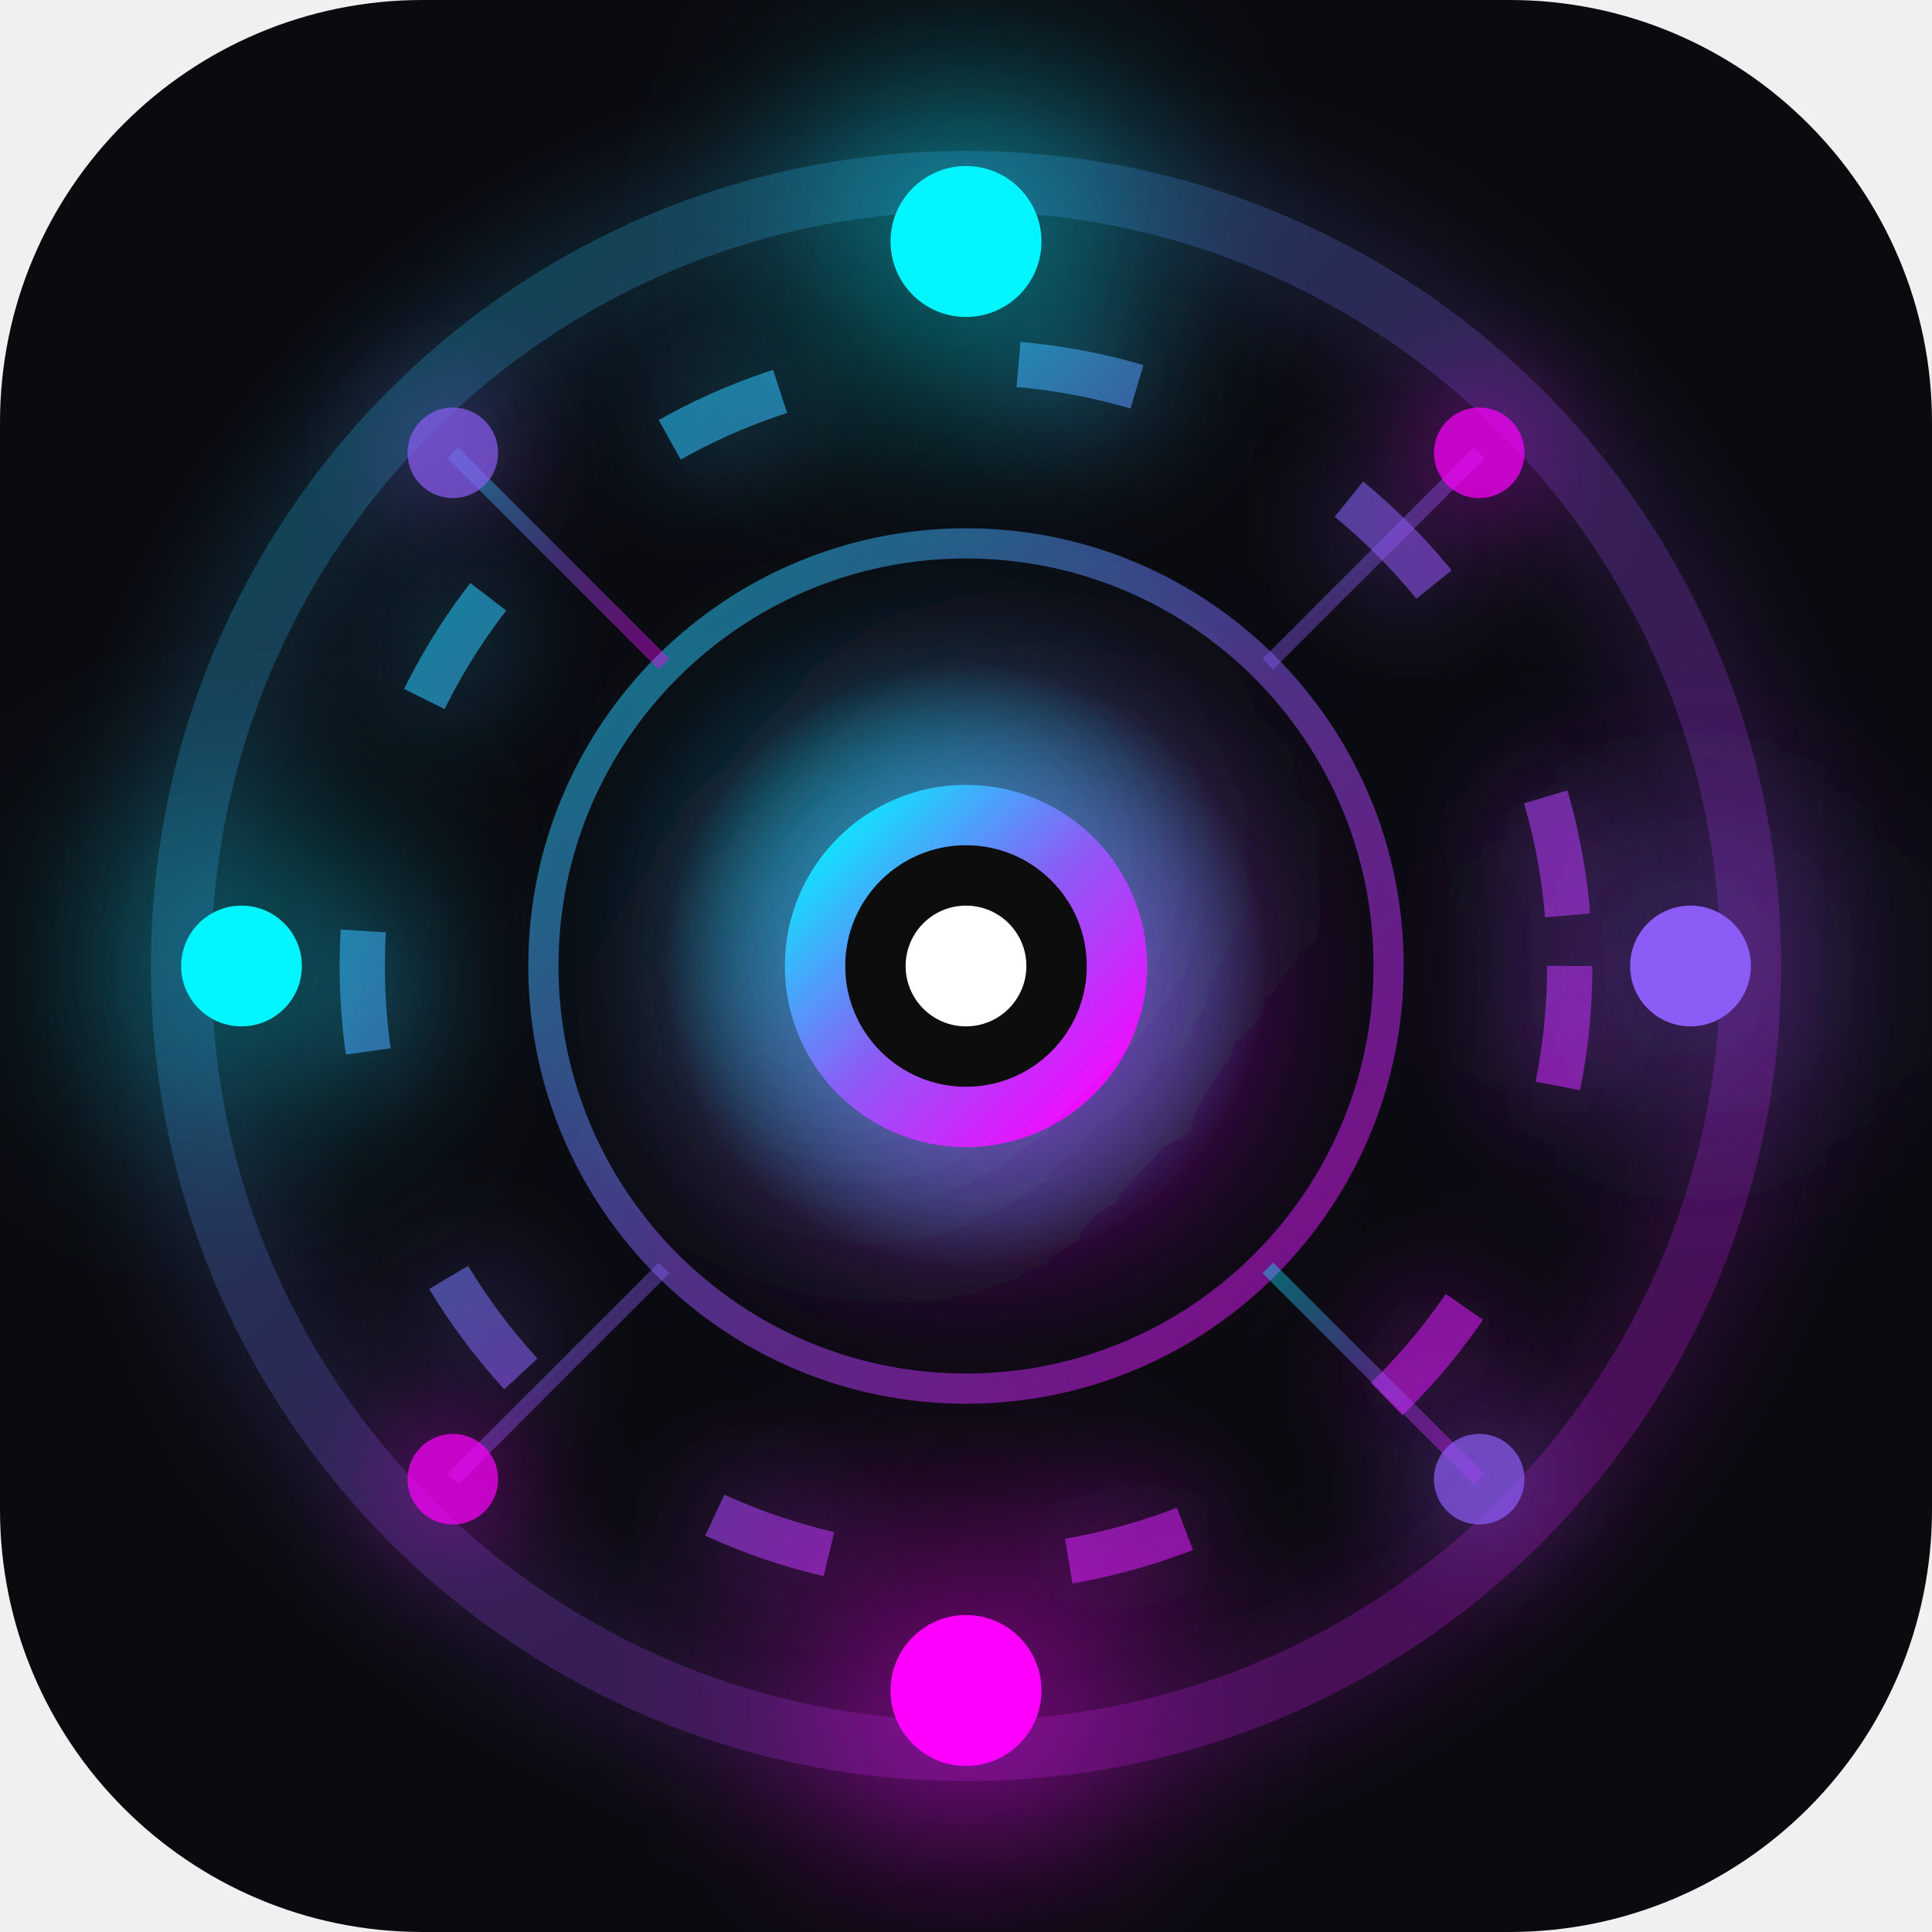
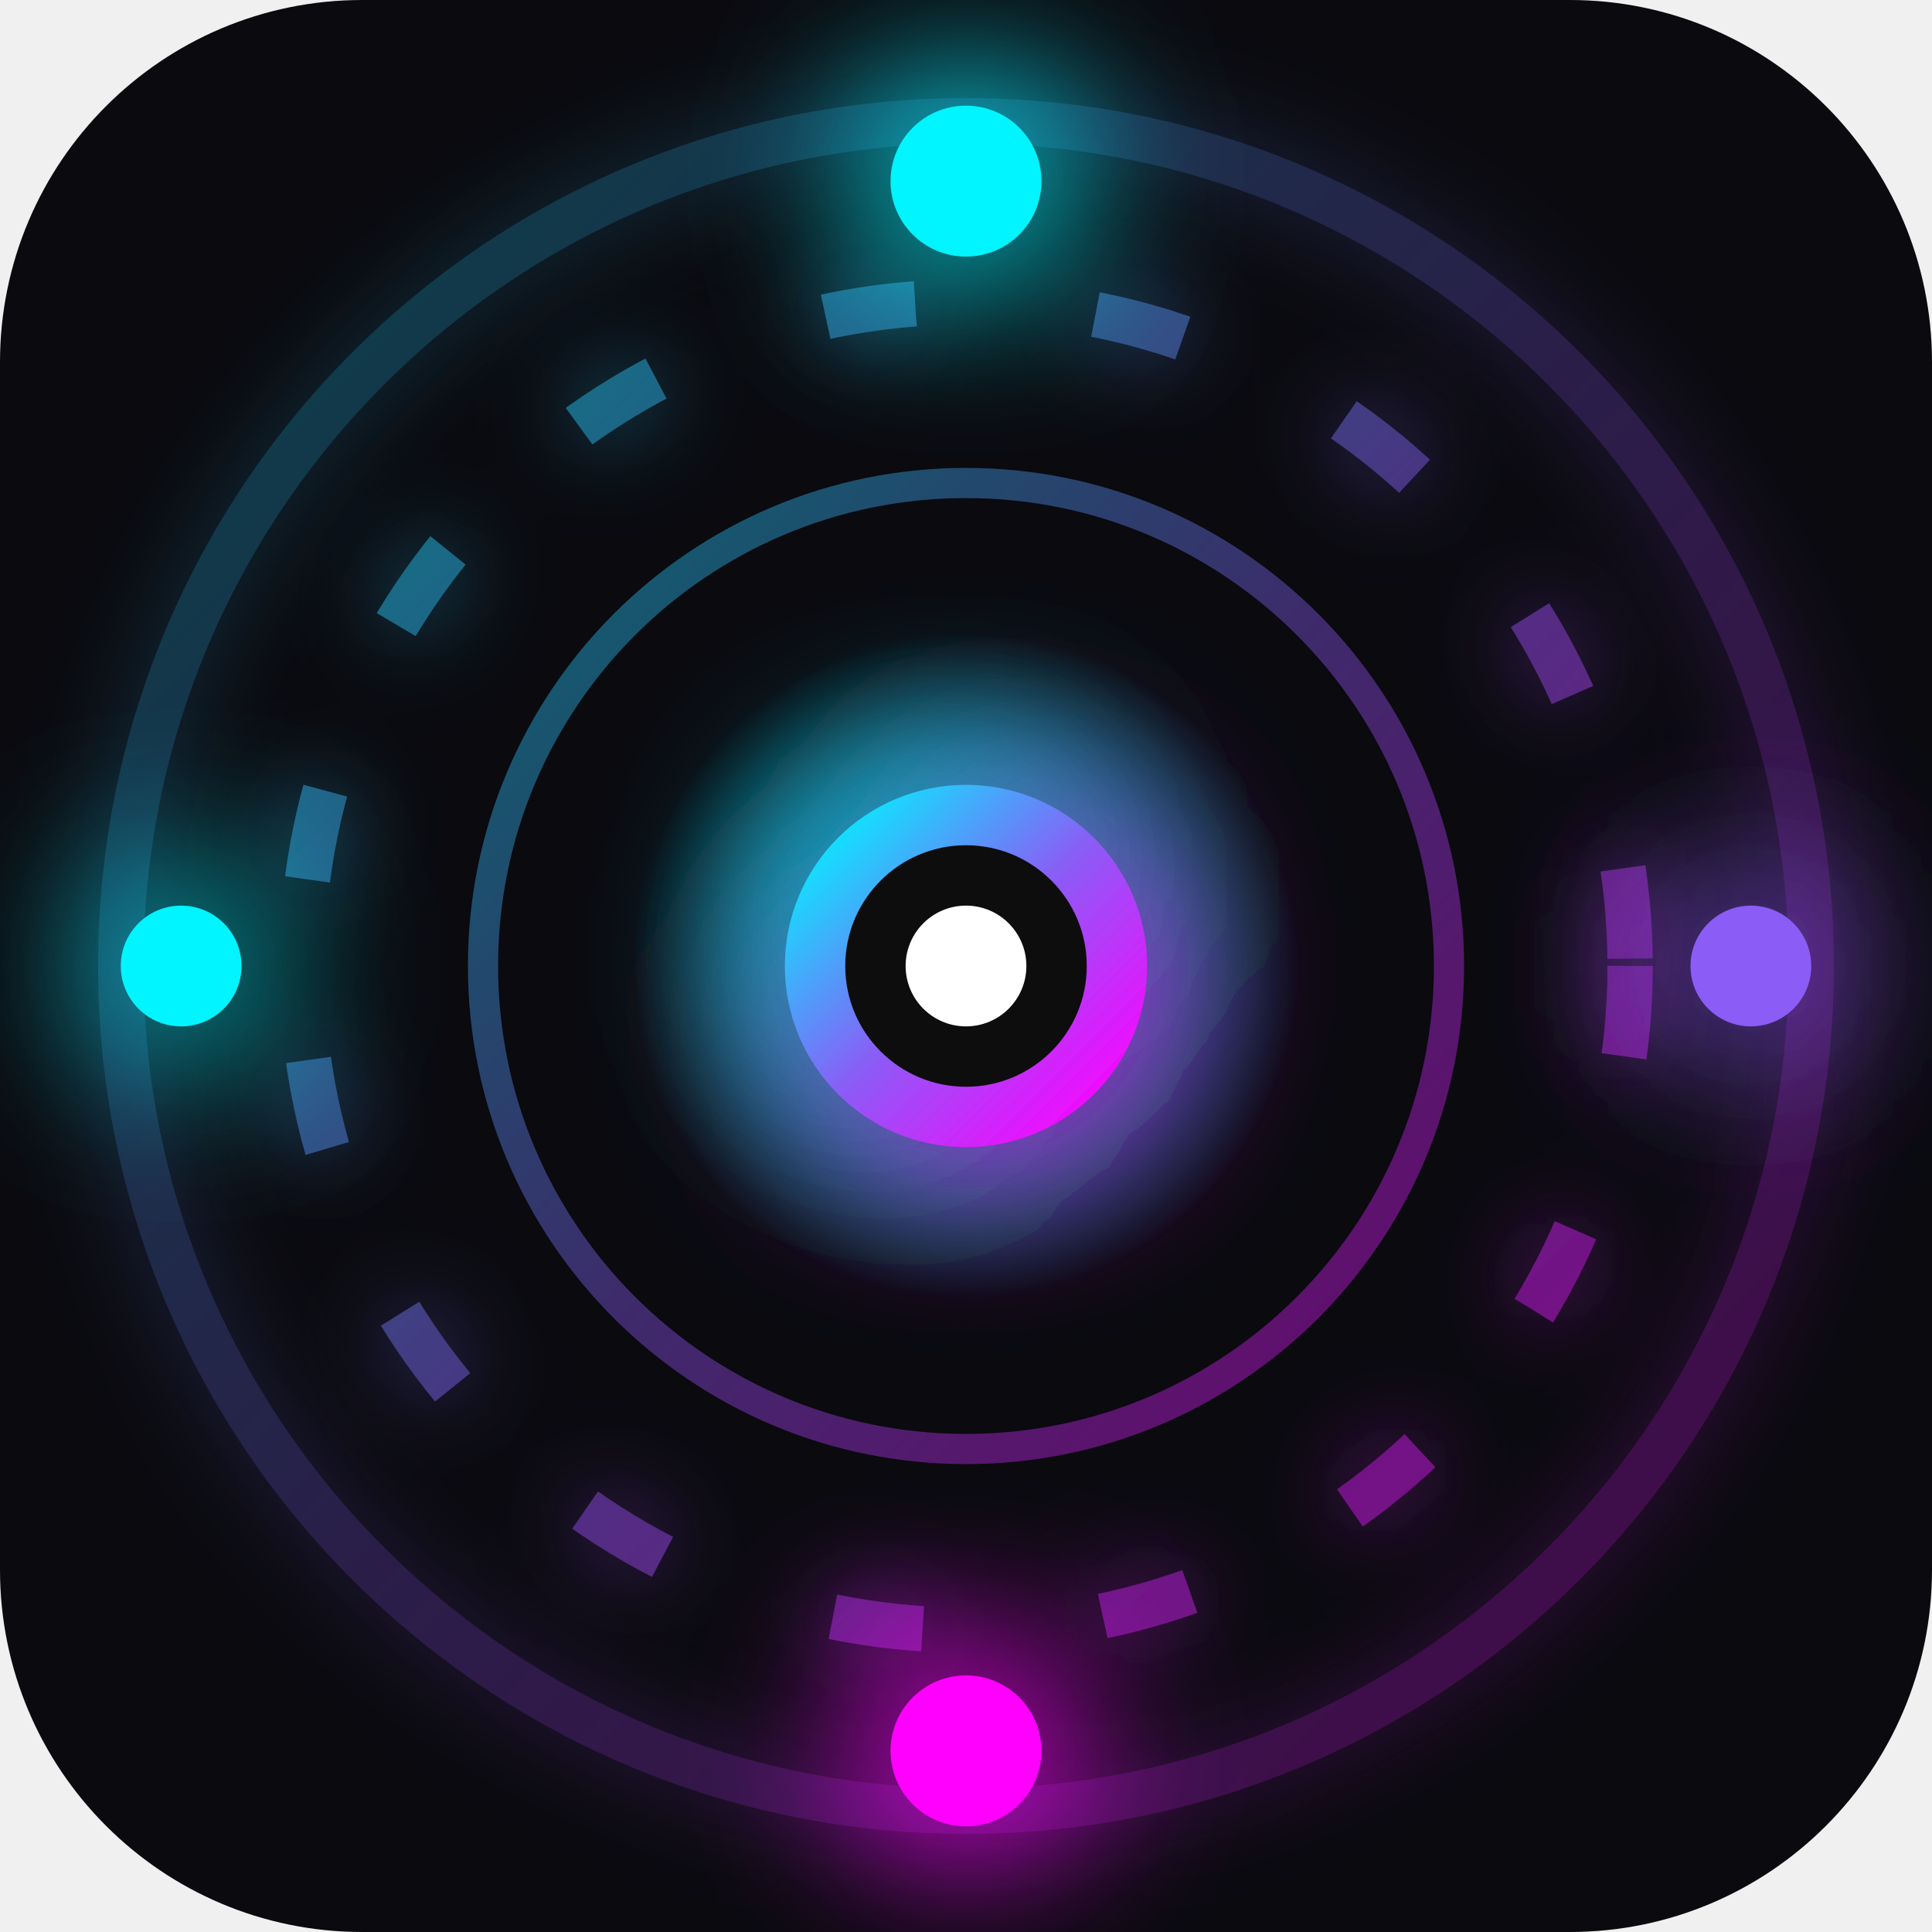
<svg xmlns="http://www.w3.org/2000/svg" viewBox="0 0 64 64">
  <defs>
-     <linearGradient id="gradMain" x1="0%" y1="0%" x2="100%" y2="100%">
-       <stop offset="0%" style="stop-color:#00f5ff">
-         <animate attributeName="stop-color" values="#00f5ff;#8b5cf6;#ff00ff;#00f5ff" dur="4s" repeatCount="indefinite" />
-       </stop>
-       <stop offset="50%" style="stop-color:#8b5cf6">
-         <animate attributeName="stop-color" values="#8b5cf6;#ff00ff;#00f5ff;#8b5cf6" dur="4s" repeatCount="indefinite" />
-       </stop>
-       <stop offset="100%" style="stop-color:#ff00ff">
-         <animate attributeName="stop-color" values="#ff00ff;#00f5ff;#8b5cf6;#ff00ff" dur="4s" repeatCount="indefinite" />
-       </stop>
+     <linearGradient id="g1" x1="0%" y1="0%" x2="100%" y2="100%">
+       <stop offset="0%" stop-color="#00f5ff" />
+       <stop offset="50%" stop-color="#8b5cf6" />
+       <stop offset="100%" stop-color="#ff00ff" />
    </linearGradient>
-     <radialGradient id="gradCore" cx="50%" cy="50%" r="50%">
-       <stop offset="0%" style="stop-color:#ffffff;stop-opacity:0.9" />
-       <stop offset="40%" style="stop-color:#00f5ff;stop-opacity:0.6" />
-       <stop offset="100%" style="stop-color:#00f5ff;stop-opacity:0" />
+     <radialGradient id="g2" cx="50%" cy="50%" r="50%">
+       <stop offset="0%" stop-color="#fff" />
+       <stop offset="40%" stop-color="#00f5ff" stop-opacity="0.6" />
+       <stop offset="100%" stop-color="#00f5ff" stop-opacity="0" />
    </radialGradient>
-     <filter id="glow" x="-50%" y="-50%" width="200%" height="200%">
-       <feGaussianBlur stdDeviation="2" result="blur" />
-       <feComposite in="SourceGraphic" in2="blur" operator="over" />
-     </filter>
-     <filter id="strongGlow" x="-100%" y="-100%" width="300%" height="300%">
-       <feGaussianBlur stdDeviation="4" result="blur" />
+     <filter id="f1" x="-50%" y="-50%" width="200%" height="200%">
+       <feGaussianBlur stdDeviation="1.5" result="b" />
      <feMerge>
-         <feMergeNode in="blur" />
-         <feMergeNode in="blur" />
+         <feMergeNode in="b" />
        <feMergeNode in="SourceGraphic" />
      </feMerge>
    </filter>
-     <filter id="innerShadow">
-       <feOffset dx="0" dy="2" />
-       <feGaussianBlur stdDeviation="2" result="offset-blur" />
-       <feComposite operator="out" in="SourceGraphic" in2="offset-blur" result="inverse" />
-       <feFlood flood-color="#000" flood-opacity="0.5" result="color" />
-       <feComposite operator="in" in="color" in2="inverse" result="shadow" />
-       <feComposite operator="over" in="shadow" in2="SourceGraphic" />
+     <filter id="f2" x="-100%" y="-100%" width="300%" height="300%">
+       <feGaussianBlur stdDeviation="3" result="b" />
+       <feMerge>
+         <feMergeNode in="b" />
+         <feMergeNode in="b" />
+         <feMergeNode in="SourceGraphic" />
+       </feMerge>
    </filter>
  </defs>
-   <rect width="64" height="64" rx="14" fill="#0a0a0f" />
-   <circle cx="32" cy="32" r="26" fill="none" stroke="url(#gradMain)" stroke-width="2" opacity="0.3" filter="url(#glow)">
-     <animate attributeName="r" values="26;25;26" dur="3s" repeatCount="indefinite" />
-   </circle>
-   <circle cx="32" cy="32" r="20" fill="none" stroke="url(#gradMain)" stroke-width="1.5" stroke-dasharray="4 8" opacity="0.6" filter="url(#glow)">
-     <animateTransform attributeName="transform" type="rotate" from="0 32 32" to="360 32 32" dur="20s" repeatCount="indefinite" />
-   </circle>
-   <circle cx="32" cy="32" r="14" fill="none" stroke="url(#gradMain)" stroke-width="1" opacity="0.5">
-     <animate attributeName="stroke-opacity" values="0.5;0.8;0.5" dur="2s" repeatCount="indefinite" />
-   </circle>
-   <g opacity="0.4" stroke="url(#gradMain)" stroke-width="0.5">
-     <line x1="32" y1="8" x2="32" y2="18" />
-     <line x1="32" y1="46" x2="32" y2="56" />
-     <line x1="8" y1="32" x2="18" y2="32" />
-     <line x1="46" y1="32" x2="56" y2="32" />
-     <line x1="15" y1="15" x2="22" y2="22" />
-     <line x1="42" y1="42" x2="49" y2="49" />
-     <line x1="49" y1="15" x2="42" y2="22" />
-     <line x1="22" y1="42" x2="15" y2="49" />
+   <rect width="64" height="64" rx="12" fill="#0a0a0f" />
+   <circle cx="32" cy="32" r="28" fill="none" stroke="url(#g1)" stroke-width="1.5" opacity="0.25" filter="url(#f1)" />
+   <circle cx="32" cy="32" r="22" fill="none" stroke="url(#g1)" stroke-width="1.5" stroke-dasharray="3 6" opacity="0.5" filter="url(#f1)" />
+   <circle cx="32" cy="32" r="16" fill="none" stroke="url(#g1)" stroke-width="1" opacity="0.4" />
+   <g stroke="url(#g1)" stroke-width="0.5" opacity="0.35">
+     <line x1="32" y1="4" x2="32" y2="14" />
+     <line x1="32" y1="50" x2="32" y2="60" />
+     <line x1="4" y1="32" x2="14" y2="32" />
+     <line x1="50" y1="32" x2="60" y2="32" />
  </g>
-   <g filter="url(#strongGlow)">
-     <circle cx="32" cy="8" r="2.5" fill="#00f5ff">
-       <animate attributeName="opacity" values="1;0.5;1" dur="1.5s" repeatCount="indefinite" />
-     </circle>
-     <circle cx="56" cy="32" r="2" fill="#8b5cf6">
-       <animate attributeName="opacity" values="0.6;1;0.6" dur="2s" repeatCount="indefinite" />
-     </circle>
-     <circle cx="32" cy="56" r="2.5" fill="#ff00ff">
-       <animate attributeName="opacity" values="0.8;1;0.8" dur="1.8s" repeatCount="indefinite" />
-     </circle>
-     <circle cx="8" cy="32" r="2" fill="#00f5ff">
-       <animate attributeName="opacity" values="1;0.6;1" dur="2.2s" repeatCount="indefinite" />
-     </circle>
+   <g filter="url(#f2)">
+     <circle cx="32" cy="6" r="2.5" fill="#00f5ff" />
+     <circle cx="58" cy="32" r="2" fill="#8b5cf6" />
+     <circle cx="32" cy="58" r="2.5" fill="#ff00ff" />
+     <circle cx="6" cy="32" r="2" fill="#00f5ff" />
  </g>
-   <g filter="url(#glow)">
-     <circle cx="15" cy="15" r="1.5" fill="#8b5cf6" opacity="0.7" />
-     <circle cx="49" cy="15" r="1.5" fill="#ff00ff" opacity="0.7" />
-     <circle cx="15" cy="49" r="1.5" fill="#ff00ff" opacity="0.7" />
-     <circle cx="49" cy="49" r="1.5" fill="#8b5cf6" opacity="0.7" />
-   </g>
-   <circle cx="32" cy="32" r="10" fill="url(#gradCore)">
-     <animate attributeName="r" values="10;11;10" dur="2s" repeatCount="indefinite" />
-   </circle>
-   <circle cx="32" cy="32" r="5" fill="#0a0a0f" stroke="url(#gradMain)" stroke-width="2" filter="url(#strongGlow)">
-     <animate attributeName="r" values="5;4.5;5" dur="1s" repeatCount="indefinite" />
-   </circle>
-   <circle cx="32" cy="32" r="2" fill="#ffffff">
-     <animate attributeName="opacity" values="1;0.7;1" dur="0.8s" repeatCount="indefinite" />
-   </circle>
+   <circle cx="32" cy="32" r="11" fill="url(#g2)" />
+   <circle cx="32" cy="32" r="5" fill="#0a0a0f" stroke="url(#g1)" stroke-width="2" filter="url(#f2)" />
+   <circle cx="32" cy="32" r="2" fill="#fff" />
</svg>
